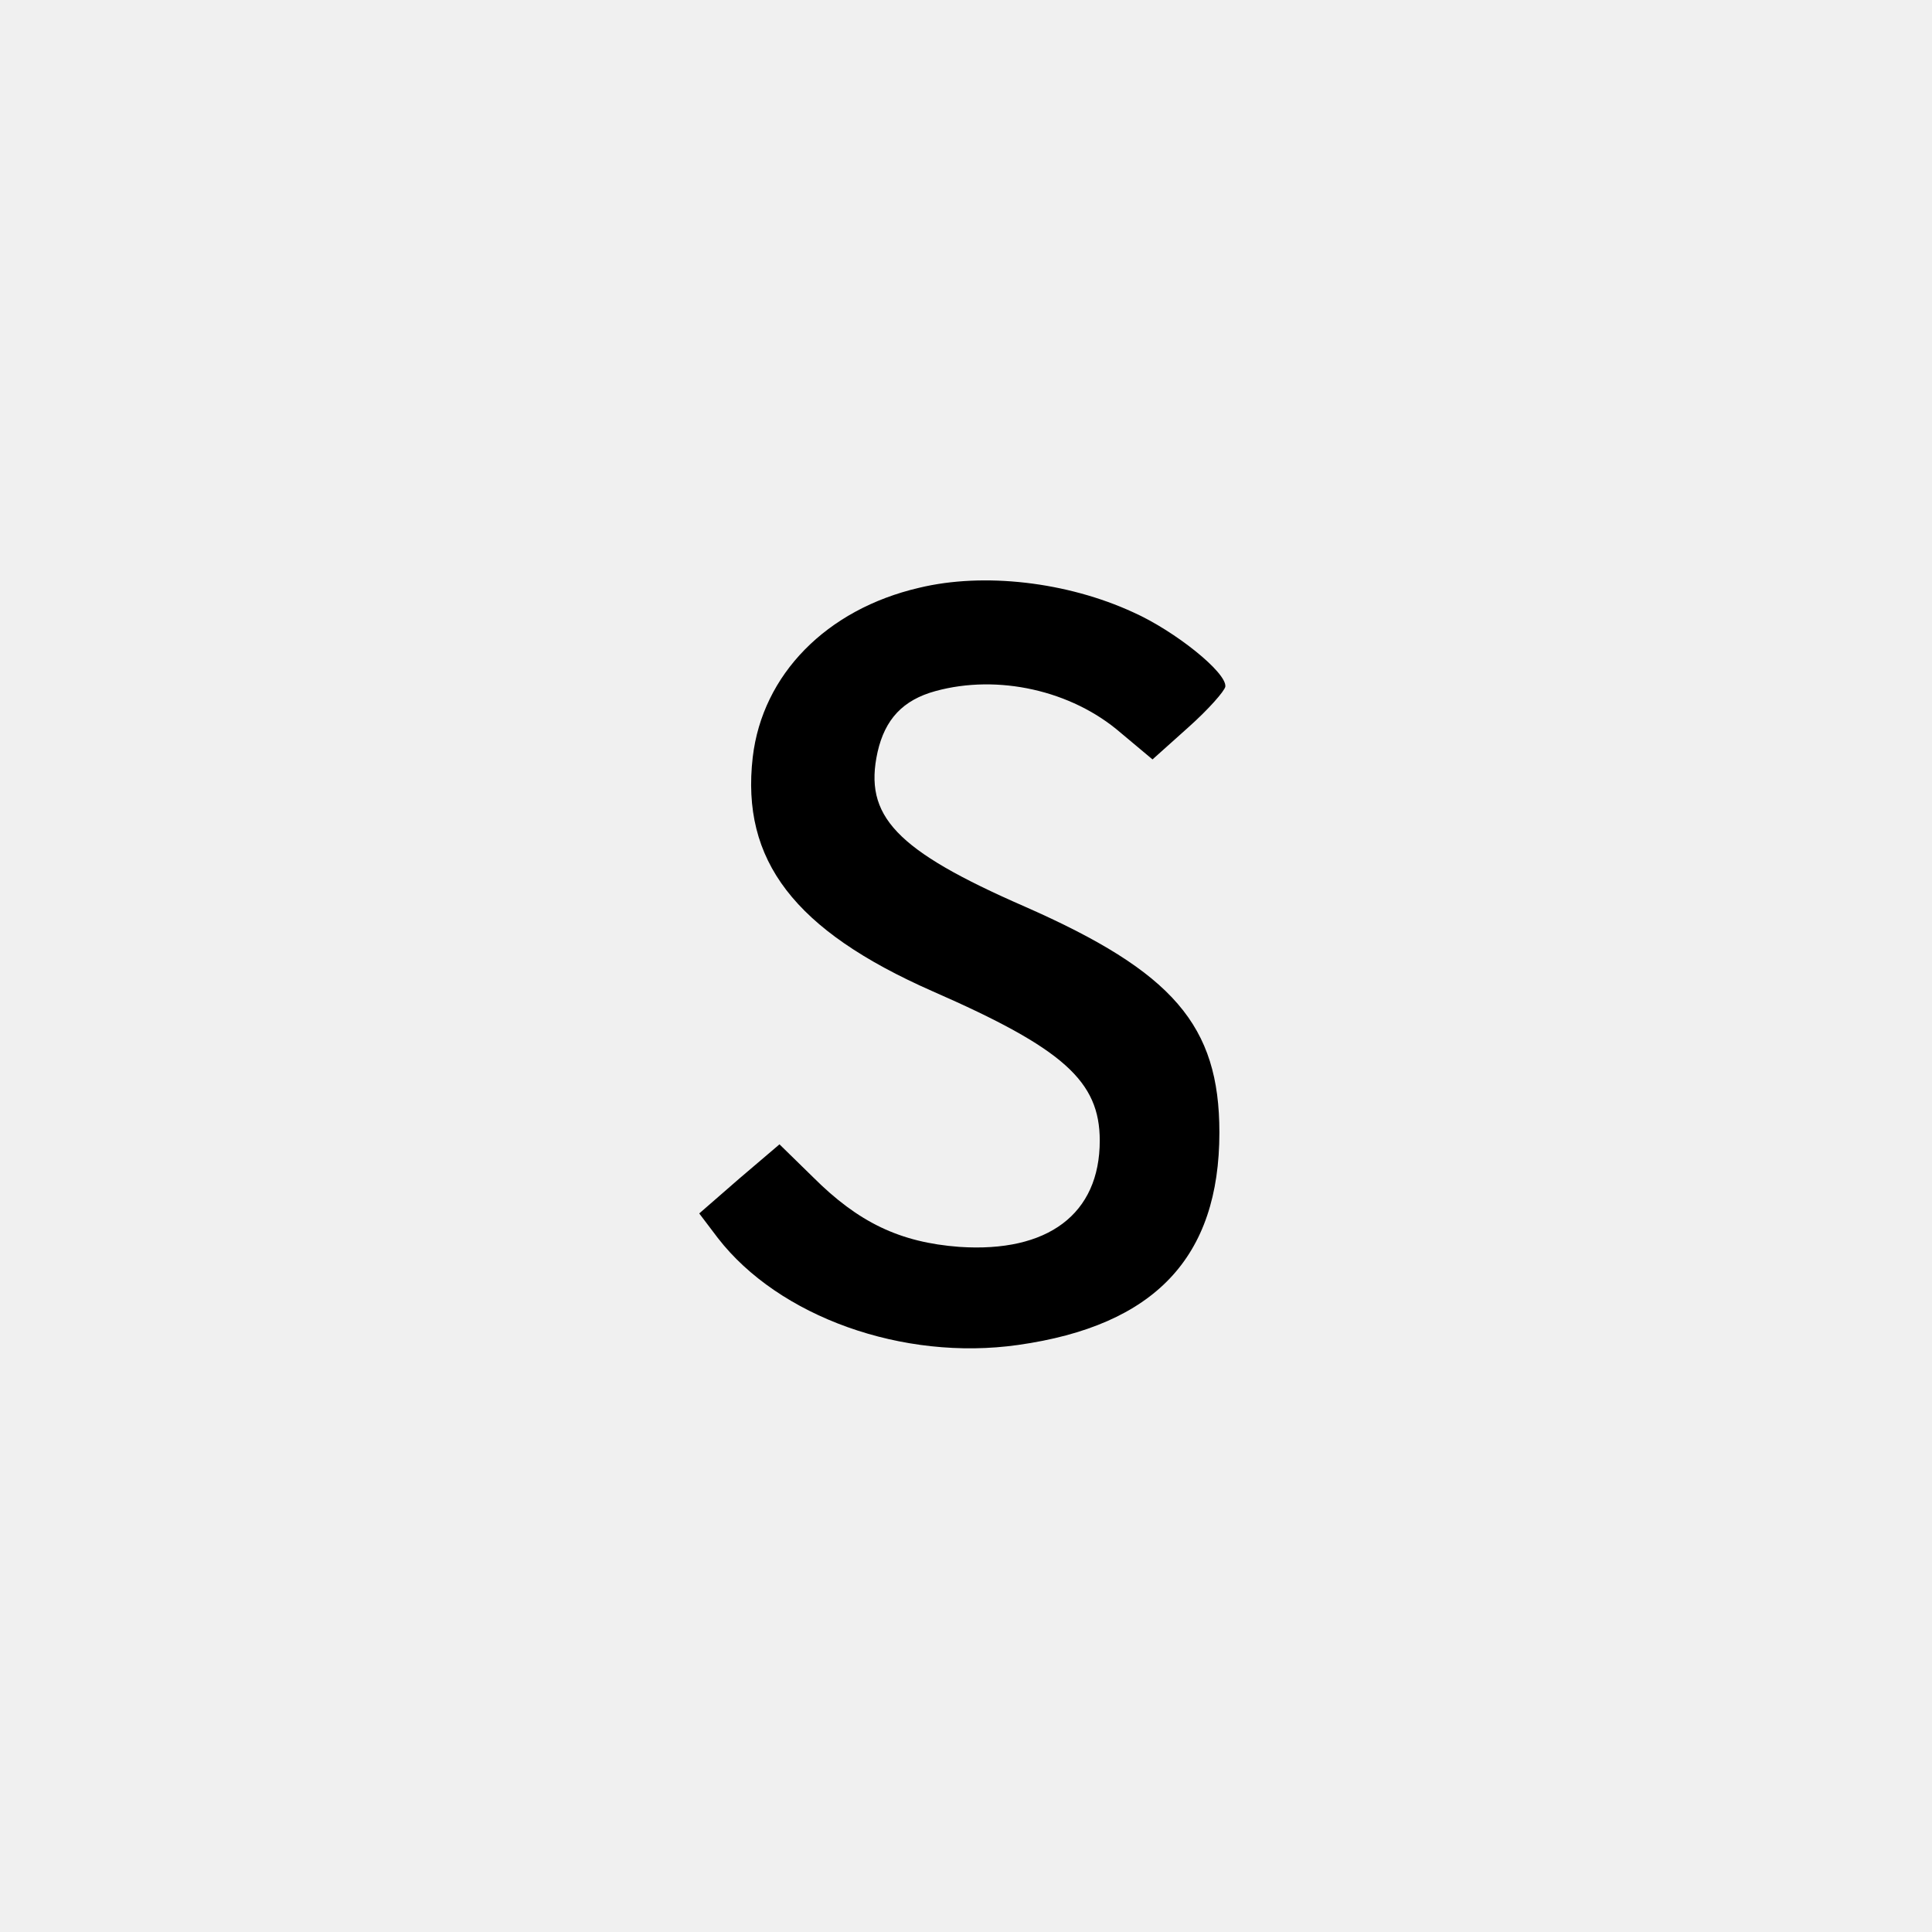
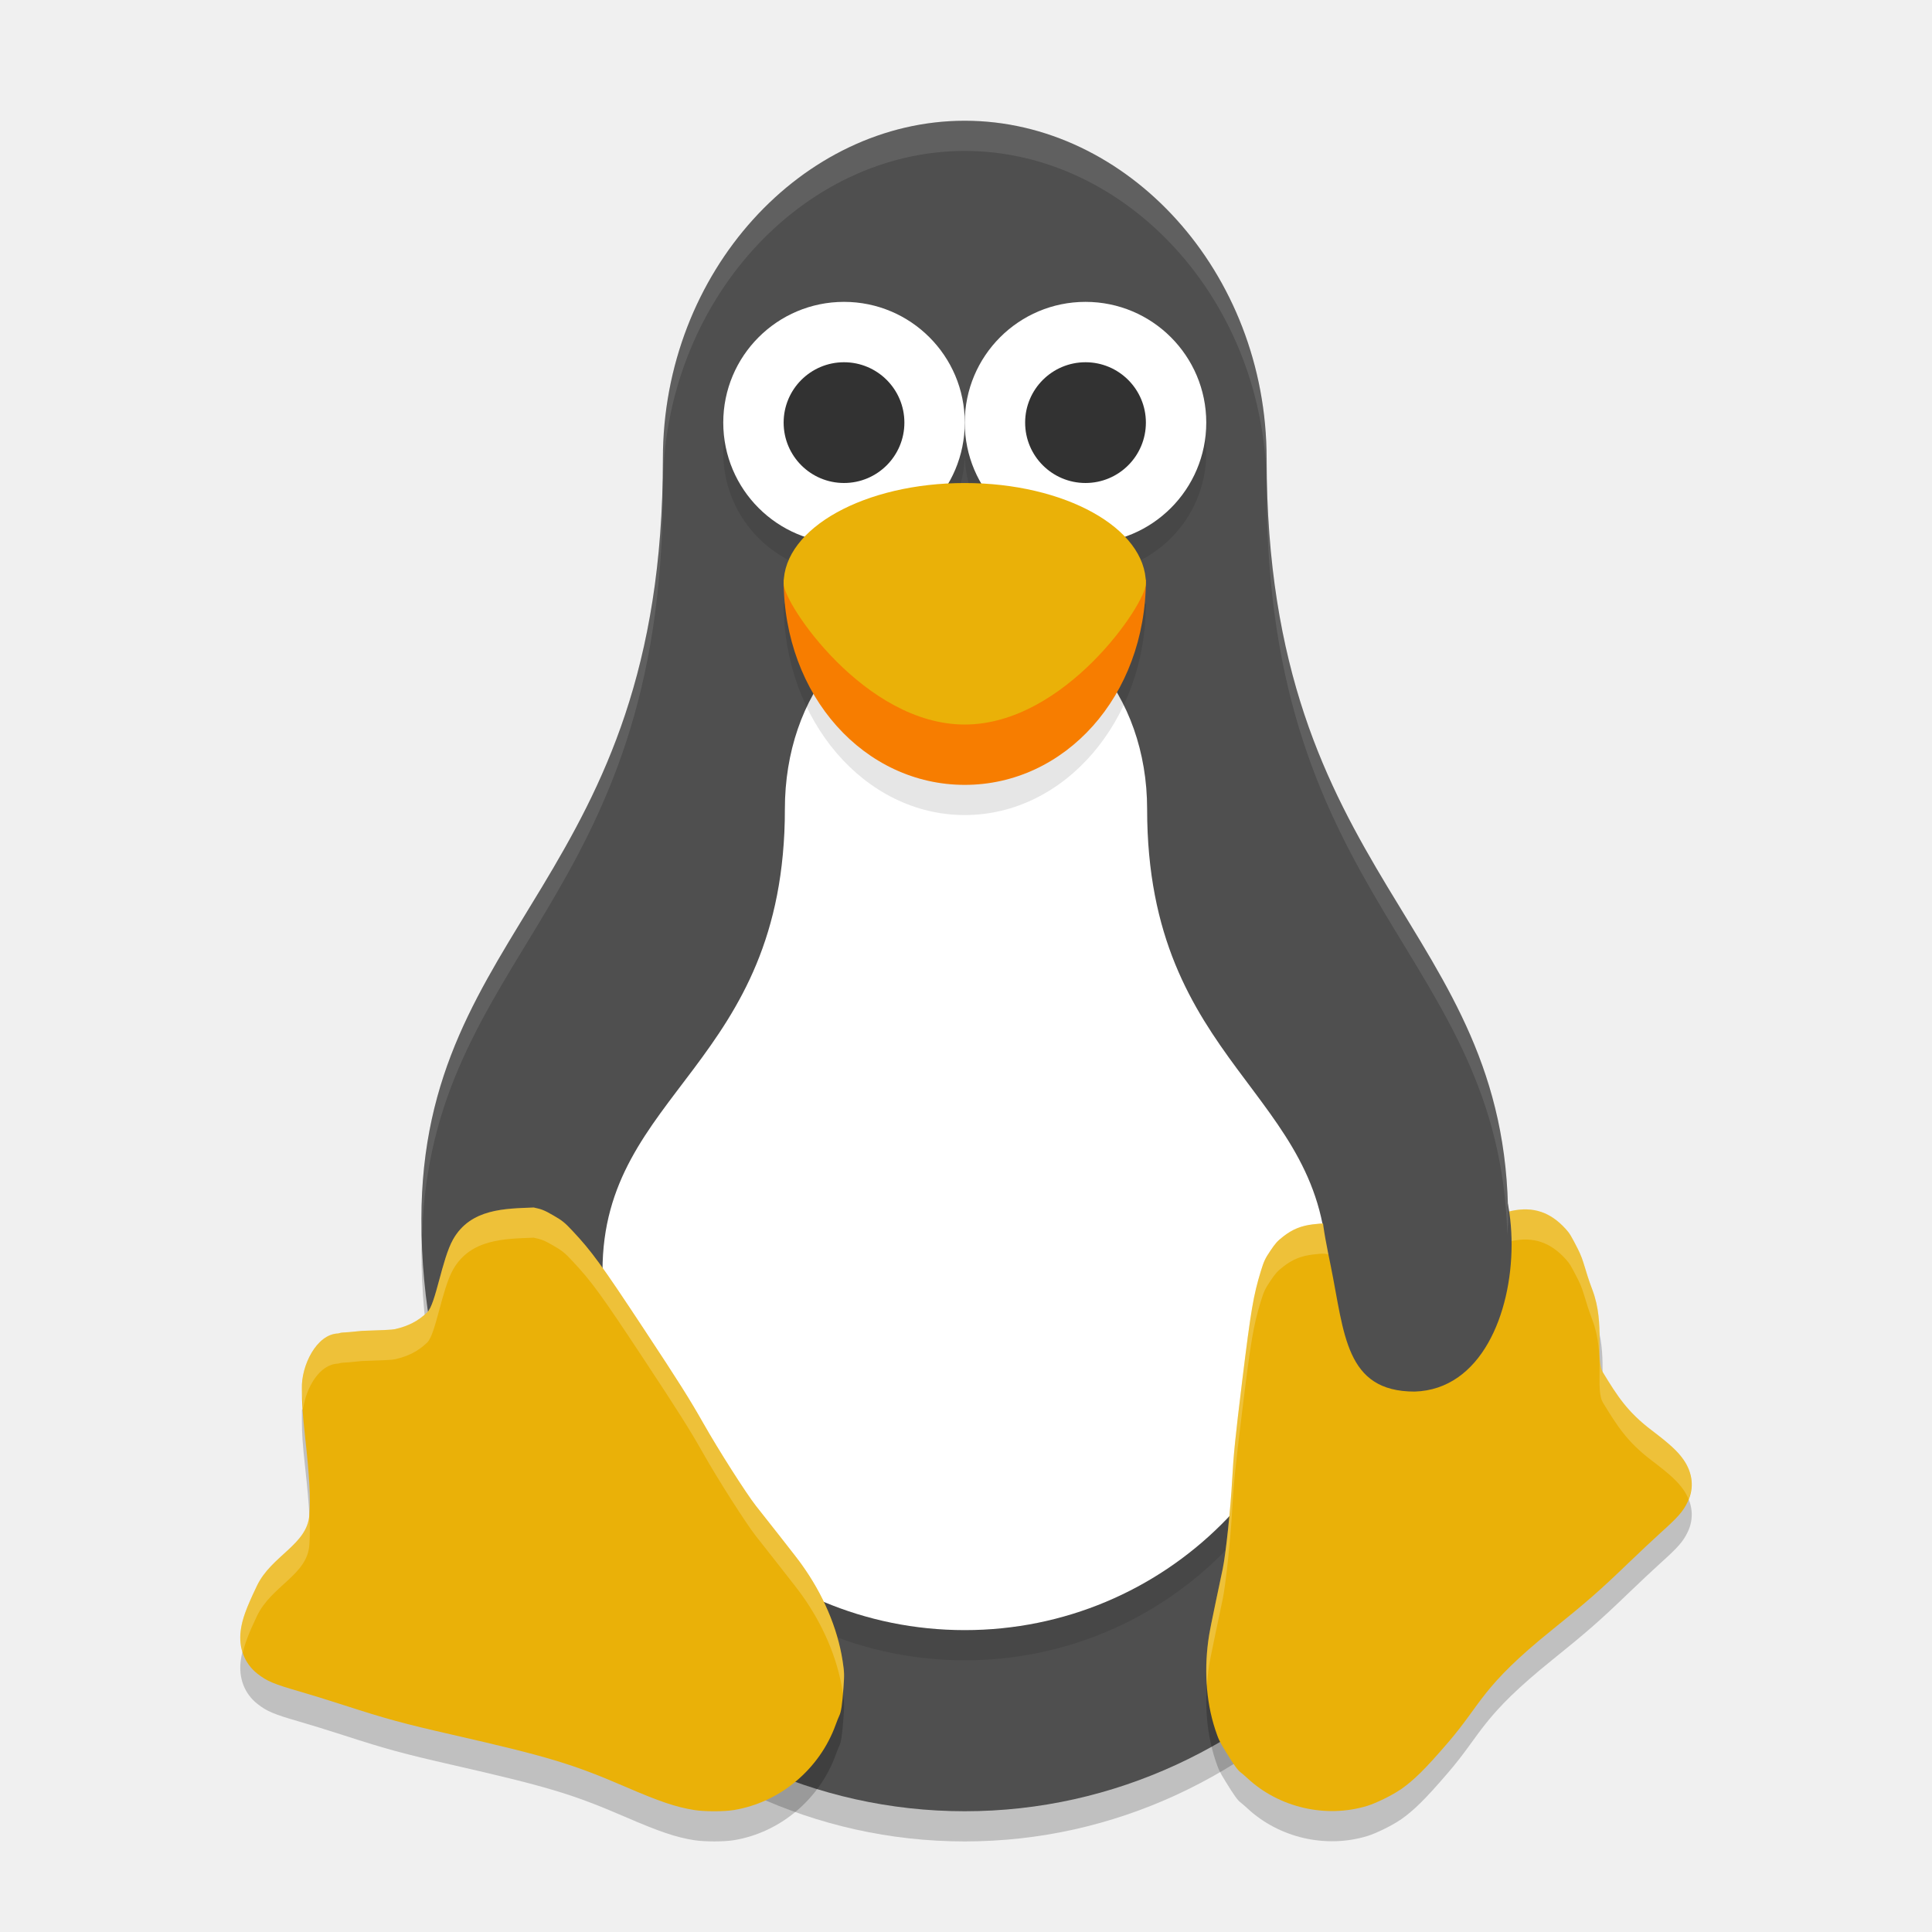
- <svg xmlns="http://www.w3.org/2000/svg" version="1.0" width="260pt" height="260pt" viewBox="0 0 260 260" preserveAspectRatio="xMidYMid meet">
-   <g transform="translate(0,260) scale(0.1,-0.1)" fill="#000000" stroke="none">
-     <path d="M1237 1809 c-125 -29 -211 -117 -224 -228 -16 -139 56 -233 242 -315 176 -77 225 -121 225 -201 0 -99 -70 -151 -189 -143 -80 6 -136 33 -197 94 l-45 44 -54 -46 -54 -47 25 -33 c82 -106 249 -166 404 -144 184 26 271 118 271 286 0 144 -62 216 -262 304 -174 76 -217 122 -198 208 10 44 34 70 78 82 84 23 183 1 249 -56 l43 -36 48 43 c27 24 49 49 50 55 2 19 -68 75 -124 100 -89 41 -201 54 -288 33z" />
+ <svg xmlns="http://www.w3.org/2000/svg" width="64" height="64" version="1.1" viewBox="0 0 64 64">
+   <g transform="translate(0,-988.3622)">
+     <path style="opacity:0.2" d="m 31.959,993.362 c -5.37,0 -10,4.995 -10,11.2 0,14 -8,15.4 -8,25.2 0,10.825 8.059,19.6 18,19.6 9.941,0 18,-8.775 18,-19.6 0,-9.8 -8,-11.2 -8,-25.2 0,-6.205 -4.63,-11.2 -10,-11.2 z" />
+     <path style="fill:#4f4f4f" d="m 31.959,992.362 c -5.37,0 -10,4.995 -10,11.2 0,14 -8,15.4 -8,25.2 0,10.825 8.059,19.6 18,19.6 9.941,0 18,-8.775 18,-19.6 0,-9.8 -8,-11.2 -8,-25.2 0,-6.205 -4.63,-11.2 -10,-11.2 z" />
+     <path style="opacity:0.1" d="m 31.959,1009.362 c -3.58,0 -6,3.033 -6,6.8 0,8.5 -6,9.35 -6,15.3 0,6.572 5.373,11.9 12,11.9 6.627,0 12,-5.328 12,-11.9 0,-5.95 -6,-6.8 -6,-15.3 0,-3.767 -2.42,-6.8 -6,-6.8 z" />
+     <path style="fill:#ffffff" d="m 31.959,1008.362 c -3.58,0 -5.959,3.033 -5.959,6.8 0,8.5 -6.041,9.35 -6.041,15.3 0,6.572 5.373,11.9 12,11.9 6.627,0 12,-5.328 12,-11.9 0,-5.95 -5.959,-6.8 -5.959,-15.3 0,-3.767 -2.461,-6.8 -6.041,-6.8 z" />
+     <path style="opacity:0.2" d="m 22.996,1049.321 c -0.603,-0.096 -1.136,-0.275 -2.303,-0.779 -1.738,-0.75 -2.549,-0.994 -5.731,-1.72 -1.587,-0.362 -2.179,-0.523 -3.556,-0.969 -0.501,-0.162 -1.169,-0.369 -1.484,-0.459 -0.856,-0.246 -1.082,-0.342 -1.396,-0.589 -0.428,-0.337 -0.627,-0.856 -0.551,-1.435 0.049,-0.371 0.178,-0.727 0.536,-1.475 0.477,-0.999 1.663,-1.359 1.736,-2.342 0.043,-0.579 0.008,-1.23 -0.139,-2.584 -0.087,-0.802 -0.107,-1.097 -0.108,-1.607 -0.001,-0.553 0.006,-0.168 0.063,-0.38 0.214,-0.793 0.377,-1.25 1.135,-1.448 0.219,-0.058 -0.24,-0.066 0.79,-0.086 0.641,-0.02 1.012,-0.036 1.094,-0.056 0.444,-0.102 0.767,-0.268 1.069,-0.555 0.287,-0.274 0.483,-1.753 0.858,-2.419 0.583,-1.028 1.733,-1.018 2.673,-1.056 0.266,0.056 0.355,0.092 0.647,0.261 0.294,0.168 0.377,0.236 0.632,0.508 0.642,0.684 0.949,1.106 2.39,3.289 1.142,1.73 1.491,2.284 1.951,3.095 0.501,0.885 1.405,2.303 1.741,2.732 0.057,0.074 0.404,0.514 0.773,0.981 0.368,0.467 0.705,0.904 0.748,0.971 0.691,0.964 1.177,2.073 1.349,3.18 0.058,0.386 0.06,0.451 0.028,0.893 -0.041,0.561 -0.077,0.801 -0.138,0.923 -0.024,0.05 -0.078,0.184 -0.119,0.297 -0.529,1.473 -1.846,2.578 -3.373,2.829 -0.325,0.054 -0.968,0.054 -1.313,0 z" />
+     <path style="fill:#eab108" d="m 22.996,1048.321 c -0.603,-0.096 -1.136,-0.275 -2.303,-0.779 -1.738,-0.75 -2.549,-0.994 -5.731,-1.72 -1.587,-0.362 -2.179,-0.523 -3.556,-0.969 -0.501,-0.162 -1.169,-0.369 -1.484,-0.459 -0.856,-0.246 -1.082,-0.342 -1.396,-0.589 -0.428,-0.337 -0.627,-0.856 -0.551,-1.435 0.049,-0.371 0.178,-0.727 0.536,-1.475 0.477,-0.999 1.663,-1.359 1.736,-2.342 0.043,-0.579 0.008,-1.23 -0.139,-2.584 -0.087,-0.802 -0.107,-1.097 -0.108,-1.607 -0.024,-0.751 0.479,-1.803 1.198,-1.827 0.219,-0.058 0,0 0.79,-0.086 0.641,-0.02 1.012,-0.036 1.094,-0.056 0.444,-0.102 0.767,-0.268 1.069,-0.555 0.287,-0.274 0.483,-1.753 0.858,-2.419 0.583,-1.028 1.733,-1.018 2.673,-1.056 0.266,0.056 0.355,0.092 0.647,0.261 0.294,0.168 0.377,0.236 0.632,0.508 0.642,0.684 0.949,1.106 2.39,3.289 1.142,1.73 1.491,2.284 1.951,3.095 0.501,0.884 1.405,2.303 1.741,2.732 0.057,0.074 0.404,0.514 0.773,0.981 0.368,0.467 0.705,0.904 0.748,0.971 0.691,0.964 1.177,2.073 1.349,3.18 0.058,0.386 0.06,0.451 0.028,0.893 -0.041,0.561 -0.077,0.801 -0.138,0.923 -0.024,0.05 -0.078,0.184 -0.119,0.297 -0.529,1.473 -1.846,2.578 -3.373,2.829 -0.325,0.054 -0.968,0.054 -1.313,0 z" />
+     <path style="opacity:0.2" d="m 46.382,1048.654 c 0.46,-0.323 0.828,-0.686 1.587,-1.569 1.131,-1.315 1.101,-1.842 3.439,-3.726 1.166,-0.939 1.59,-1.31 2.548,-2.232 0.348,-0.335 0.817,-0.775 1.04,-0.976 0.608,-0.548 0.756,-0.718 0.914,-1.045 0.215,-0.447 0.165,-0.948 -0.139,-1.386 -0.194,-0.28 -0.45,-0.516 -1.056,-0.976 -0.811,-0.615 -1.043,-1.143 -1.511,-1.91 -0.276,-0.451 0.084,-1.592 -0.356,-2.749 -0.261,-0.684 -0.367,-0.932 -0.577,-1.345 -0.229,-0.449 -0.275,-0.526 -0.41,-0.673 -0.507,-0.555 -1.069,-0.743 -1.78,-0.594 -0.206,0.044 -0.327,0.094 -1.189,0.497 -0.538,0.25 -1.02,0.463 -1.096,0.481 -0.41,0.1 -0.748,0.094 -1.117,-0.02 -0.352,-0.104 -0.63,0.627 -1.217,0.24 -0.402,-0.263 -0.833,-0.591 -1.141,-0.677 -0.429,-0.118 -0.427,-0.118 -0.828,-0.074 -0.386,0.048 -0.67,0.158 -0.983,0.403 -0.198,0.154 -0.256,0.22 -0.428,0.475 -0.173,0.257 -0.214,0.345 -0.313,0.669 -0.249,0.816 -0.328,1.282 -0.618,3.636 -0.229,1.866 -0.289,2.456 -0.334,3.301 -0.049,0.92 -0.21,2.437 -0.31,2.921 -0.017,0.082 -0.122,0.581 -0.234,1.109 -0.112,0.528 -0.209,1.019 -0.218,1.091 -0.173,1.063 -0.116,2.157 0.2,3.125 0.112,0.336 0.137,0.39 0.348,0.734 0.267,0.437 0.396,0.617 0.497,0.691 0.04,0.03 0.141,0.116 0.222,0.192 1.05,0.978 2.601,1.335 3.971,0.917 0.291,-0.088 0.825,-0.351 1.089,-0.534 z" />
+     <path style="fill:#eab108" d="m 46.382,1047.654 c 0.46,-0.323 0.828,-0.686 1.587,-1.569 1.131,-1.315 1.101,-1.842 3.439,-3.726 1.166,-0.939 1.59,-1.31 2.548,-2.232 0.348,-0.335 0.817,-0.775 1.04,-0.976 0.608,-0.548 0.756,-0.718 0.914,-1.045 0.215,-0.447 0.165,-0.948 -0.139,-1.386 -0.194,-0.28 -0.45,-0.516 -1.056,-0.976 -0.811,-0.615 -1.142,-1.143 -1.611,-1.91 -0.276,-0.451 0.084,-1.592 -0.356,-2.749 -0.261,-0.684 -0.267,-0.932 -0.478,-1.345 -0.229,-0.449 -0.275,-0.526 -0.41,-0.673 -0.507,-0.555 -1.069,-0.742 -1.78,-0.594 -0.206,0.044 -0.327,0.094 -1.189,0.497 -0.538,0.249 -1.02,0.463 -1.096,0.481 -0.41,0.1 -0.748,0.094 -1.117,-0.02 -0.352,-0.104 -0.63,0.628 -1.217,0.24 -0.402,-0.263 -0.833,-0.591 -1.141,-0.677 -0.429,-0.118 -0.427,-0.118 -0.828,-0.074 -0.386,0.048 -0.67,0.158 -0.983,0.403 -0.198,0.154 -0.256,0.22 -0.428,0.475 -0.173,0.257 -0.214,0.345 -0.313,0.669 -0.249,0.816 -0.328,1.282 -0.618,3.636 -0.229,1.866 -0.289,2.456 -0.334,3.301 -0.049,0.92 -0.21,2.437 -0.31,2.921 -0.017,0.082 -0.122,0.581 -0.234,1.109 -0.112,0.528 -0.209,1.019 -0.218,1.091 -0.173,1.063 -0.116,2.157 0.2,3.125 0.112,0.336 0.137,0.39 0.348,0.734 0.267,0.437 0.396,0.617 0.497,0.691 0.04,0.03 0.141,0.116 0.222,0.192 1.05,0.977 2.601,1.335 3.971,0.917 0.291,-0.088 0.825,-0.351 1.089,-0.534 z" />
+     <circle style="opacity:0.1" cx="27.959" cy="1003.362" r="4" />
+     <circle style="fill:#ffffff" cx="27.959" cy="1002.362" r="4" />
+     <circle style="fill:#323232" cx="27.959" cy="1002.362" r="2" />
+     <path style="opacity:0.1" d="m 37.959,1008.362 c 0,3.866 -2.686,7 -6,7 -3.314,0 -6,-3.134 -6,-7 z" />
+     <path style="fill:#f77d00" d="m 37.959,1007.562 c 0,3.866 -2.686,6.8 -6,6.8 -3.314,0 -6,-2.934 -6,-6.8 z" />
+     <circle style="opacity:0.1" cx="35.959" cy="1003.362" r="4" />
+     <circle style="fill:#ffffff" cx="35.959" cy="1002.362" r="4" />
+     <circle style="fill:#323232" cx="35.959" cy="1002.362" r="2" />
+     <path style="fill:#eab108" d="m 37.959,1007.696 c 0,0.667 -2.686,4.667 -6,4.667 -3.314,0 -6,-4 -6,-4.667 0,-1.841 2.686,-3.333 6,-3.333 3.314,0 6,1.492 6,3.333 z" />
+     <path style="fill:#ffffff;opacity:0.2" d="M 50.588 40.062 C 50.427 40.057 50.258 40.072 50.08 40.109 C 49.874 40.153 49.753 40.203 48.891 40.605 C 48.353 40.855 47.871 41.07 47.795 41.088 C 47.385 41.188 47.049 41.182 46.68 41.068 C 46.328 40.964 46.048 41.696 45.461 41.309 C 45.059 41.046 44.629 40.716 44.32 40.631 C 43.892 40.513 43.893 40.513 43.492 40.557 C 43.107 40.605 42.823 40.716 42.51 40.961 C 42.312 41.115 42.254 41.181 42.082 41.436 C 41.909 41.692 41.867 41.78 41.768 42.104 C 41.519 42.919 41.44 43.386 41.15 45.74 C 40.921 47.606 40.861 48.196 40.816 49.041 C 40.767 49.961 40.606 51.477 40.506 51.961 C 40.489 52.043 40.385 52.542 40.273 53.07 C 40.162 53.599 40.063 54.088 40.055 54.16 C 39.964 54.718 39.942 55.285 39.982 55.838 C 39.998 55.612 40.018 55.385 40.055 55.16 C 40.063 55.088 40.162 54.599 40.273 54.07 C 40.385 53.542 40.489 53.043 40.506 52.961 C 40.606 52.477 40.767 50.959 40.816 50.039 C 40.861 49.194 40.921 48.604 41.15 46.738 C 41.44 44.384 41.519 43.919 41.768 43.104 C 41.867 42.78 41.909 42.69 42.082 42.434 C 42.254 42.179 42.312 42.113 42.51 41.959 C 42.823 41.714 43.107 41.605 43.492 41.557 C 43.893 41.513 43.892 41.513 44.32 41.631 C 44.629 41.716 45.059 42.044 45.461 42.307 C 46.048 42.694 46.328 41.962 46.68 42.066 C 47.049 42.18 47.385 42.188 47.795 42.088 C 47.871 42.07 48.353 41.855 48.891 41.605 C 49.753 41.203 49.874 41.153 50.08 41.109 C 50.791 40.961 51.353 41.148 51.859 41.703 C 51.994 41.85 52.041 41.928 52.27 42.377 C 52.48 42.791 52.487 43.036 52.748 43.721 C 53.188 44.878 52.828 46.02 53.104 46.471 C 53.572 47.237 53.904 47.766 54.715 48.381 C 55.321 48.841 55.577 49.077 55.771 49.357 C 55.841 49.457 55.893 49.561 55.936 49.666 C 56.111 49.239 56.058 48.77 55.771 48.357 C 55.577 48.077 55.321 47.841 54.715 47.381 C 53.904 46.766 53.572 46.237 53.104 45.471 C 52.828 45.02 53.188 43.88 52.748 42.723 C 52.487 42.038 52.48 41.791 52.27 41.377 C 52.041 40.928 51.994 40.85 51.859 40.703 C 51.479 40.287 51.07 40.079 50.588 40.062 z" transform="translate(0,988.3622)" />
+     <path style="fill:#4f4f4f" d="m 46.861,1034.46 c -2.303,0 -2.321,-1.914 -2.78,-4.171 -0.512,-2.511 -0.839,-3.963 3.171,-4.171 3.647,-1.71 4.008,8.208 -0.39,8.342 z" />
+     <path style="fill:#ffffff;opacity:0.2" d="M 17.68 40 C 16.74 40.038 15.591 40.028 15.008 41.057 C 14.633 41.723 14.437 43.203 14.15 43.477 C 13.849 43.764 13.524 43.929 13.08 44.031 C 12.998 44.051 12.627 44.066 11.986 44.086 C 11.196 44.172 11.417 44.114 11.197 44.172 C 10.479 44.196 9.976 45.249 10 46 C 10.001 46.208 10.033 46.471 10.043 46.656 C 10.146 45.962 10.582 45.193 11.197 45.172 C 11.417 45.114 11.196 45.172 11.986 45.086 C 12.627 45.066 12.998 45.049 13.08 45.029 C 13.524 44.927 13.849 44.762 14.15 44.475 C 14.437 44.201 14.633 42.723 15.008 42.057 C 15.591 41.028 16.74 41.038 17.68 41 C 17.946 41.056 18.034 41.091 18.326 41.26 C 18.62 41.428 18.704 41.498 18.959 41.77 C 19.601 42.454 19.907 42.874 21.348 45.057 C 22.49 46.787 22.839 47.341 23.299 48.152 C 23.8 49.037 24.706 50.456 25.041 50.885 C 25.098 50.959 25.444 51.399 25.812 51.865 C 26.181 52.333 26.517 52.769 26.561 52.836 C 27.252 53.8 27.738 54.91 27.91 56.018 C 27.916 56.054 27.915 56.066 27.92 56.098 C 27.926 56.027 27.931 55.994 27.938 55.91 C 27.97 55.468 27.968 55.404 27.91 55.018 C 27.738 53.91 27.252 52.802 26.561 51.838 C 26.517 51.771 26.181 51.333 25.812 50.865 C 25.444 50.399 25.098 49.959 25.041 49.885 C 24.706 49.456 23.8 48.039 23.299 47.154 C 22.839 46.343 22.49 45.789 21.348 44.059 C 19.907 41.876 19.601 41.454 18.959 40.77 C 18.704 40.498 18.62 40.43 18.326 40.262 C 18.034 40.093 17.946 40.056 17.68 40 z M 10.246 50.168 C 10.246 50.175 10.247 50.185 10.246 50.191 C 10.173 51.175 8.989 51.534 8.512 52.533 C 8.154 53.281 8.024 53.637 7.975 54.008 C 7.94 54.269 7.969 54.516 8.043 54.742 C 8.115 54.443 8.234 54.114 8.512 53.533 C 8.989 52.534 10.173 52.175 10.246 51.191 C 10.268 50.898 10.269 50.581 10.246 50.168 z" transform="translate(0,988.3622)" />
+     <path style="opacity:0.1;fill:#ffffff" d="M 31.959 4 C 26.589 4 21.959 8.994 21.959 15.199 C 21.959 29.199 13.959 30.6 13.959 40.4 C 13.959 40.577 13.98 40.748 13.984 40.924 C 14.248 31.567 21.959 29.96 21.959 16.199 C 21.959 9.994 26.589 5 31.959 5 C 37.329 5 41.959 9.994 41.959 16.199 C 41.959 29.96 49.67 31.567 49.934 40.924 C 49.938 40.748 49.959 40.577 49.959 40.4 C 49.959 30.6 41.959 29.199 41.959 15.199 C 41.959 8.994 37.329 4 31.959 4 z" transform="translate(0,988.3622)" />
  </g>
</svg>
